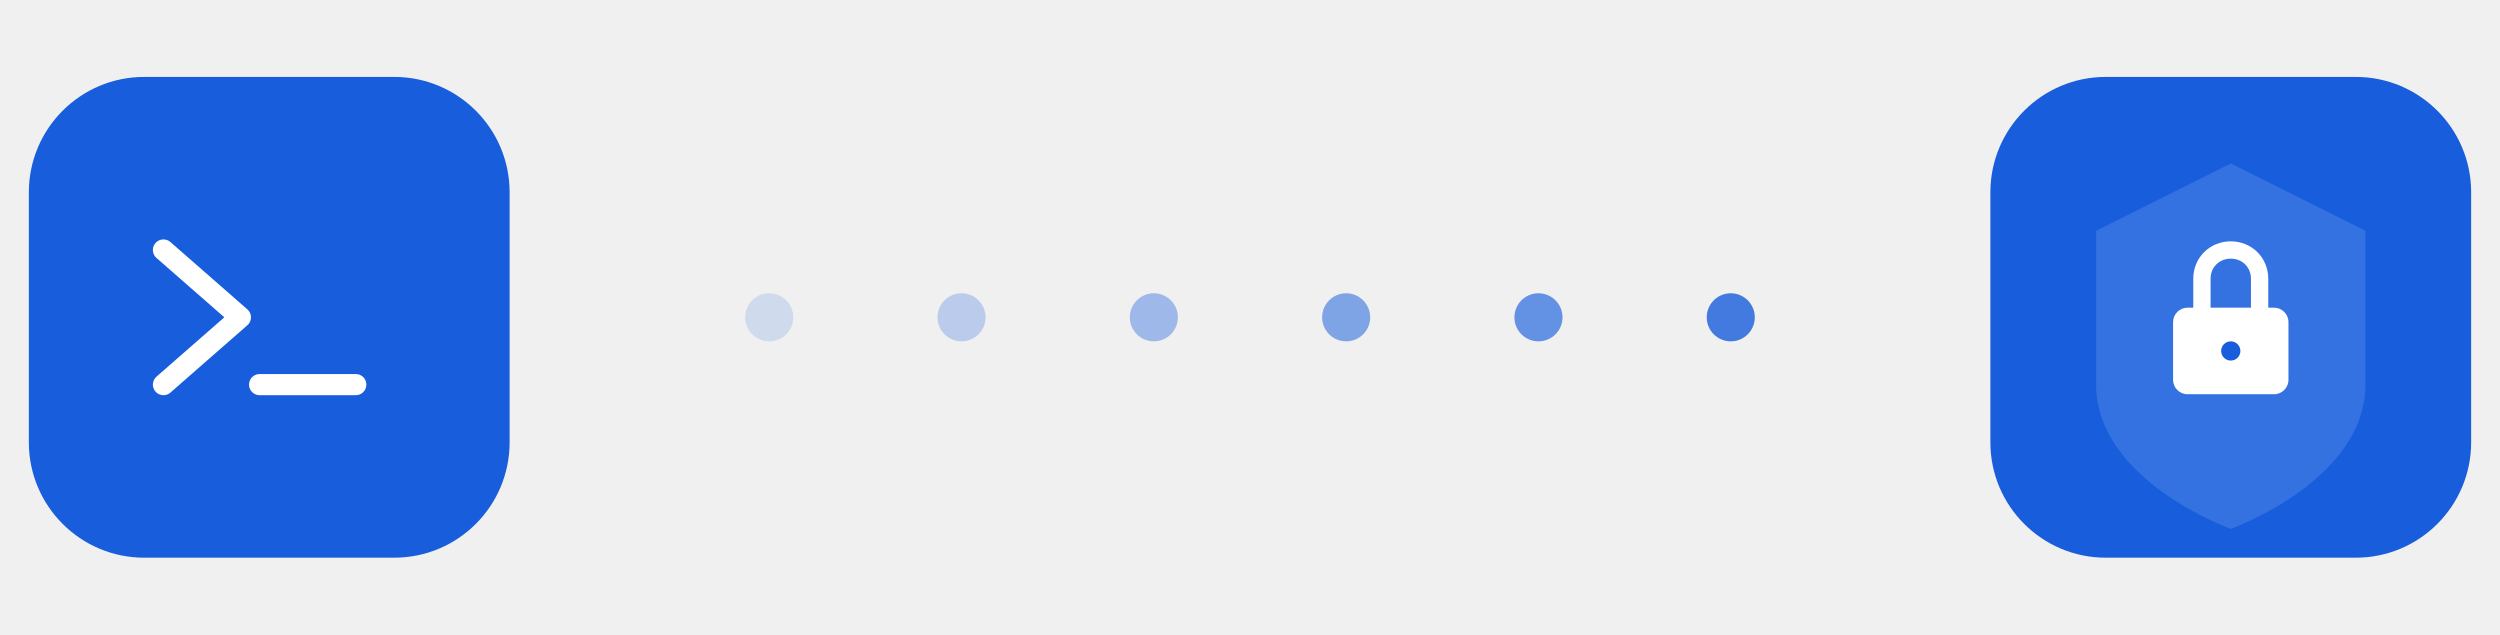
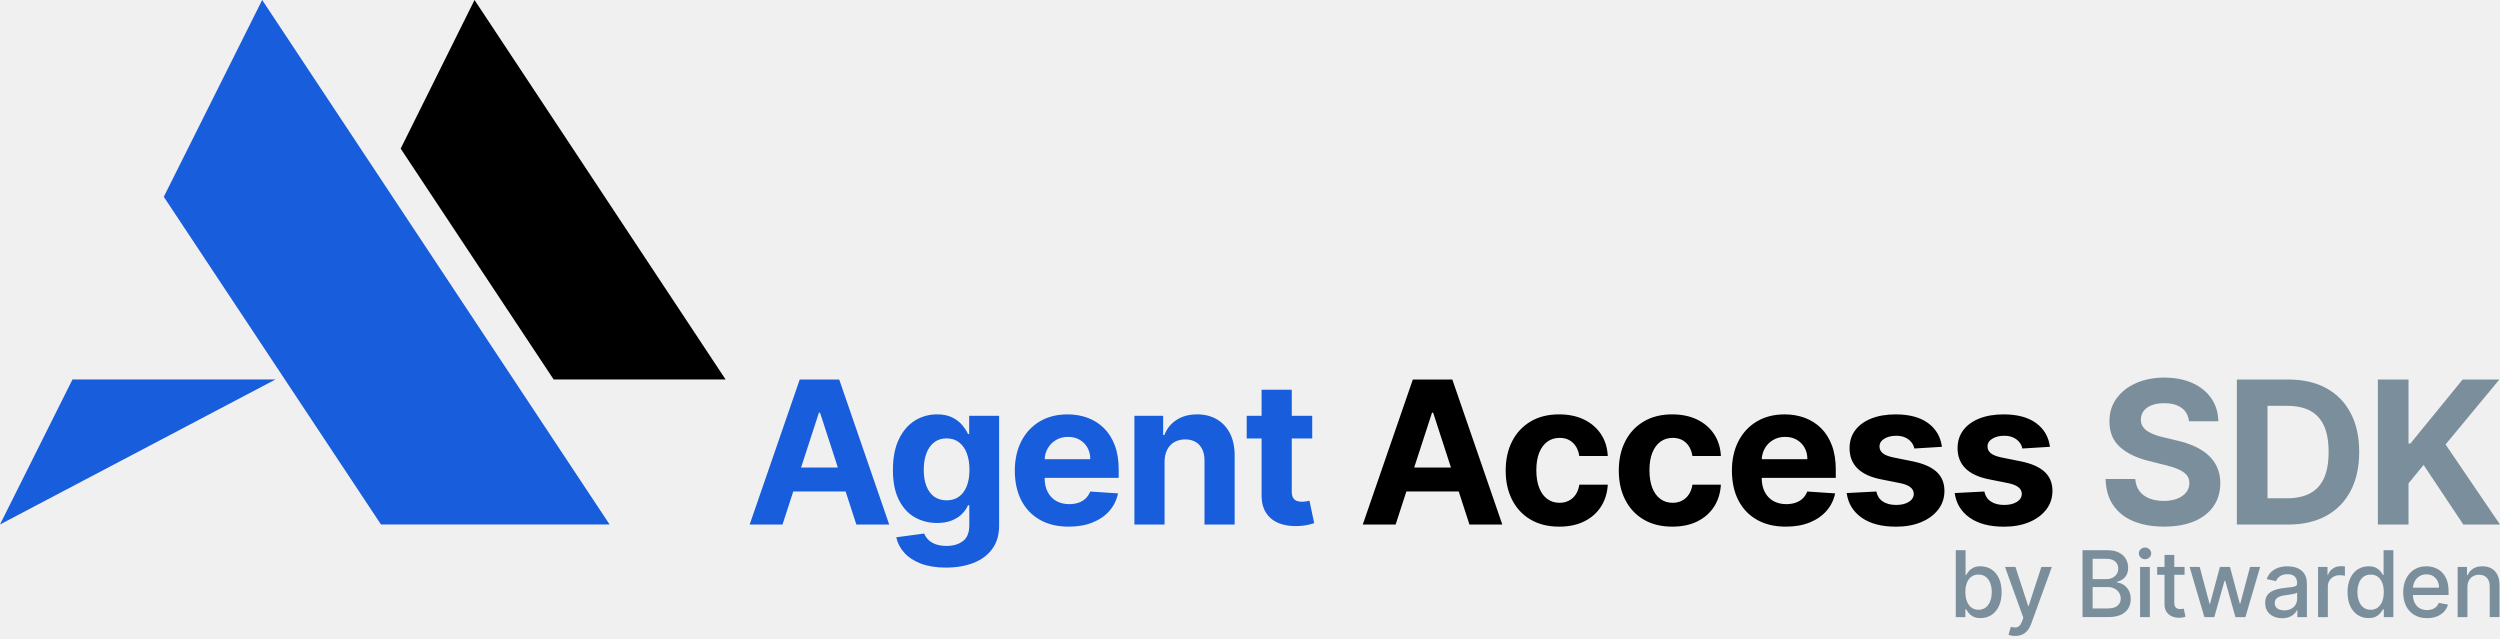
- <svg xmlns="http://www.w3.org/2000/svg" viewBox="0 0 260 66" fill="none">
-   <rect x="3" y="8" width="50" height="50" rx="12" fill="#175DDC" />
-   <path d="M17 26L25 33L17 40" stroke="white" stroke-width="2.2" stroke-linecap="round" stroke-linejoin="round" />
-   <line x1="27" y1="40" x2="37" y2="40" stroke="white" stroke-width="2.2" stroke-linecap="round" />
-   <circle cx="80" cy="33" r="2.5" fill="#175DDC" opacity="0.15" />
-   <circle cx="100" cy="33" r="2.5" fill="#175DDC" opacity="0.25" />
-   <circle cx="120" cy="33" r="2.5" fill="#175DDC" opacity="0.38" />
-   <circle cx="140" cy="33" r="2.5" fill="#175DDC" opacity="0.52" />
-   <circle cx="160" cy="33" r="2.5" fill="#175DDC" opacity="0.65" />
-   <circle cx="180" cy="33" r="2.5" fill="#175DDC" opacity="0.8" />
-   <rect x="207" y="8" width="50" height="50" rx="12" fill="#175DDC" />
-   <path d="M232 17L218 24V40C218 50 232 55 232 55C232 55 246 50 246 40V24L232 17Z" fill="white" opacity="0.13" />
-   <rect x="226" y="32" width="12" height="9" rx="1.5" fill="white" />
-   <path d="M229 32V29C229 27.3 230.3 26 232 26C233.7 26 235 27.3 235 29V32" stroke="white" stroke-width="1.8" fill="none" stroke-linecap="round" />
-   <circle cx="232" cy="36.5" r="1" fill="#175DDC" />
+ <svg xmlns="http://www.w3.org/2000/svg" width="1042" height="266" viewBox="0 0 1042 266" fill="none">
+   <g clip-path="url(#clip0_1_87)">
+     <path d="M333.323 158.193L312.458 218.625H326.15L330.63 204.842H352.451L356.926 218.625H370.618L349.787 158.193H333.323ZM333.881 194.873L341.322 172.004H341.794L349.218 194.873H333.881ZM403.957 180.914H403.484C402.915 179.696 402.101 178.449 401.047 177.179C399.994 175.91 398.611 174.851 396.903 173.991C395.195 173.132 393.066 172.71 390.527 172.71C387.202 172.71 384.15 173.564 381.366 175.278C378.583 176.991 376.357 179.565 374.683 183.009C373.009 186.453 372.172 190.74 372.172 195.875C372.172 201.01 372.992 205.035 374.637 208.315C376.277 211.588 378.491 214.019 381.275 215.602C384.059 217.184 387.151 217.976 390.555 217.976C392.958 217.976 395.018 217.623 396.755 216.911C398.485 216.205 399.903 215.289 401.002 214.167C402.101 213.046 402.932 211.856 403.478 210.598H404.008V218.892C404.008 222.001 403.12 224.221 401.338 225.548C399.556 226.874 397.301 227.54 394.563 227.54C392.736 227.54 391.187 227.301 389.917 226.817C388.648 226.333 387.629 225.701 386.866 224.916C386.103 224.13 385.54 223.282 385.187 222.377L373.561 223.942C374.074 226.322 375.184 228.468 376.897 230.375C378.611 232.282 380.917 233.791 383.814 234.907C386.718 236.017 390.202 236.575 394.273 236.575C398.599 236.575 402.431 235.92 405.767 234.611C409.103 233.301 411.71 231.349 413.601 228.753C415.491 226.157 416.436 222.929 416.436 219.075V173.308H403.957V180.92V180.914ZM402.937 202.65C402.18 204.546 401.099 206.003 399.692 207.017C398.286 208.03 396.567 208.537 394.546 208.537C392.525 208.537 390.743 208.019 389.337 206.988C387.931 205.958 386.86 204.489 386.12 202.593C385.38 200.697 385.016 198.437 385.016 195.818C385.016 193.2 385.38 190.968 386.109 189.004C386.838 187.034 387.908 185.497 389.325 184.387C390.743 183.277 392.485 182.719 394.546 182.719C396.607 182.719 398.292 183.26 399.71 184.341C401.127 185.423 402.209 186.943 402.955 188.901C403.7 190.86 404.076 193.165 404.076 195.818C404.076 198.471 403.695 200.754 402.937 202.65ZM460.113 178.437C458.177 176.53 455.911 175.096 453.327 174.145C450.742 173.189 447.952 172.716 444.964 172.716C440.517 172.716 436.646 173.701 433.35 175.665C430.054 177.635 427.503 180.379 425.693 183.897C423.882 187.421 422.977 191.509 422.977 196.171C422.977 200.834 423.882 205.087 425.693 208.577C427.503 212.066 430.082 214.765 433.441 216.661C436.794 218.562 440.802 219.507 445.465 219.507C449.199 219.507 452.501 218.932 455.365 217.782C458.228 216.632 460.568 215.021 462.39 212.943C464.212 210.865 465.413 208.434 466.005 205.639L454.38 204.87C453.947 206.009 453.315 206.977 452.49 207.762C451.664 208.548 450.668 209.14 449.512 209.533C448.351 209.926 447.07 210.125 445.675 210.125C443.569 210.125 441.753 209.681 440.216 208.799C438.678 207.91 437.494 206.652 436.657 205.024C435.821 203.39 435.405 201.455 435.405 199.211V199.183H466.273V195.733C466.273 191.879 465.732 188.509 464.65 185.628C463.569 182.747 462.06 180.35 460.119 178.443L460.113 178.437ZM435.416 191.389C435.49 189.761 435.906 188.269 436.669 186.92C437.494 185.457 438.639 184.284 440.107 183.408C441.571 182.531 443.261 182.092 445.169 182.092C447.076 182.092 448.607 182.491 449.991 183.288C451.38 184.085 452.467 185.184 453.253 186.579C454.038 187.973 454.431 189.579 454.431 191.389H435.416ZM507.189 174.777C504.849 173.399 502.105 172.71 498.957 172.71C495.592 172.71 492.728 173.485 490.371 175.027C488.009 176.57 486.329 178.66 485.327 181.295H484.798V173.297H472.82V218.619H485.39V192.414C485.407 190.467 485.777 188.799 486.494 187.41C487.212 186.021 488.214 184.967 489.506 184.239C490.793 183.51 492.284 183.146 493.975 183.146C496.491 183.146 498.473 183.926 499.907 185.491C501.342 187.057 502.054 189.226 502.031 191.998V218.613H514.601V189.755C514.601 186.237 513.952 183.203 512.654 180.652C511.356 178.107 509.534 176.143 507.194 174.765L507.189 174.777ZM545.776 208.713C545.463 208.77 545.008 208.855 544.421 208.964C543.829 209.072 543.243 209.129 542.651 209.129C541.802 209.129 541.062 209.004 540.425 208.747C539.787 208.491 539.286 208.047 538.933 207.404C538.58 206.766 538.404 205.867 538.404 204.705V182.753H546.932V173.308H538.404V162.451H525.833V173.308H519.634V182.753H525.833V206.362C525.811 209.334 526.431 211.793 527.695 213.74C528.953 215.687 530.718 217.122 532.99 218.05C535.261 218.972 537.914 219.376 540.943 219.262C542.577 219.205 543.96 219.04 545.104 218.773C546.243 218.505 547.131 218.278 547.763 218.078L545.788 208.725L545.776 208.713Z" fill="#175DDC" />
+     <path d="M588.867 158.193L568.002 218.625H581.694L586.174 204.842H607.996L612.47 218.625H626.162L605.331 158.193H588.867ZM589.425 194.873L596.866 172.004H597.338L604.762 194.873H589.425ZM644.938 184.085C646.384 183.032 648.08 182.508 650.028 182.508C652.327 182.508 654.195 183.203 655.618 184.586C657.041 185.975 657.924 187.797 658.26 190.063H670.124C669.947 186.561 668.991 183.51 667.26 180.914C665.53 178.318 663.178 176.303 660.207 174.862C657.235 173.428 653.774 172.71 649.817 172.71C645.234 172.71 641.277 173.701 637.952 175.676C634.628 177.652 632.066 180.396 630.267 183.909C628.468 187.421 627.568 191.497 627.568 196.137C627.568 200.777 628.457 204.774 630.238 208.292C632.02 211.816 634.577 214.56 637.913 216.541C641.249 218.517 645.234 219.507 649.879 219.507C653.91 219.507 657.406 218.767 660.355 217.293C663.304 215.818 665.621 213.769 667.306 211.138C668.985 208.514 669.925 205.468 670.124 202.007H658.26C658.021 203.601 657.525 204.961 656.768 206.094C656.011 207.227 655.054 208.087 653.904 208.679C652.754 209.271 651.462 209.567 650.022 209.567C648.075 209.567 646.373 209.038 644.915 207.973C643.458 206.908 642.33 205.366 641.539 203.339C640.742 201.312 640.344 198.853 640.344 195.961C640.344 193.069 640.748 190.678 641.551 188.674C642.359 186.67 643.486 185.138 644.932 184.085H644.938ZM692.082 184.085C693.528 183.032 695.225 182.508 697.172 182.508C699.472 182.508 701.339 183.203 702.762 184.586C704.186 185.975 705.068 187.797 705.404 190.063H717.268C717.092 186.561 716.135 183.51 714.405 180.914C712.674 178.318 710.323 176.303 707.351 174.862C704.379 173.428 700.918 172.71 696.961 172.71C692.378 172.71 688.421 173.701 685.097 175.676C681.772 177.652 679.21 180.396 677.411 183.909C675.612 187.421 674.713 191.497 674.713 196.137C674.713 200.777 675.601 204.774 677.383 208.292C679.165 211.816 681.721 214.56 685.057 216.541C688.393 218.517 692.378 219.507 697.024 219.507C701.054 219.507 704.55 218.767 707.499 217.293C710.448 215.818 712.765 213.769 714.45 211.138C716.13 208.514 717.069 205.468 717.268 202.007H705.404C705.165 203.601 704.669 204.961 703.912 206.094C703.155 207.227 702.199 208.087 701.049 208.679C699.899 209.271 698.606 209.567 697.166 209.567C695.219 209.567 693.517 209.038 692.059 207.973C690.602 206.908 689.475 205.366 688.683 203.339C687.886 201.312 687.488 198.853 687.488 195.961C687.488 193.069 687.892 190.678 688.695 188.674C689.503 186.67 690.63 185.138 692.076 184.085H692.082ZM758.998 178.437C757.063 176.53 754.797 175.096 752.212 174.145C749.628 173.189 746.838 172.716 743.849 172.716C739.403 172.716 735.531 173.701 732.235 175.665C728.939 177.635 726.388 180.379 724.578 183.897C722.768 187.421 721.862 191.509 721.862 196.171C721.862 200.834 722.768 205.087 724.578 208.577C726.388 212.066 728.967 214.765 732.326 216.661C735.679 218.562 739.687 219.507 744.35 219.507C748.09 219.507 751.387 218.932 754.25 217.782C757.114 216.632 759.454 215.021 761.275 212.943C763.097 210.865 764.299 208.434 764.891 205.639L753.265 204.87C752.833 206.009 752.201 206.977 751.375 207.762C750.55 208.548 749.553 209.14 748.392 209.533C747.231 209.926 745.95 210.125 744.555 210.125C742.449 210.125 740.632 209.681 739.095 208.799C737.558 207.91 736.374 206.652 735.537 205.024C734.7 203.396 734.285 201.455 734.285 199.211V199.183H765.152V195.733C765.152 191.879 764.612 188.509 763.53 185.628C762.448 182.747 760.94 180.35 758.998 178.443V178.437ZM734.302 191.389C734.376 189.761 734.791 188.269 735.554 186.92C736.38 185.457 737.524 184.284 738.993 183.408C740.456 182.531 742.147 182.092 744.054 182.092C745.961 182.092 747.493 182.491 748.876 183.288C750.265 184.085 751.347 185.184 752.138 186.579C752.924 187.973 753.317 189.579 753.317 191.389H734.302ZM797.335 192.306L789.132 190.655C787.025 190.205 785.539 189.602 784.674 188.856C783.809 188.11 783.376 187.193 783.376 186.112C783.376 184.757 784.042 183.669 785.38 182.85C786.718 182.036 788.363 181.626 790.31 181.626C791.767 181.626 793.02 181.865 794.073 182.349C795.126 182.833 795.975 183.47 796.624 184.267C797.273 185.064 797.694 185.952 797.893 186.937L809.399 186.231C808.847 182.058 806.922 178.768 803.632 176.348C800.336 173.929 795.827 172.716 790.105 172.716C786.228 172.716 782.852 173.285 779.971 174.43C777.091 175.568 774.853 177.196 773.271 179.297C771.688 181.404 770.897 183.909 770.897 186.823C770.897 190.205 771.973 192.989 774.13 195.175C776.282 197.361 779.573 198.893 784.002 199.781L791.853 201.346C793.823 201.739 795.274 202.303 796.219 203.043C797.164 203.783 797.648 204.722 797.665 205.861C797.648 207.216 796.96 208.326 795.616 209.18C794.272 210.034 792.491 210.461 790.287 210.461C788.084 210.461 786.205 209.983 784.771 209.032C783.336 208.076 782.431 206.686 782.055 204.859L769.69 205.508C770.299 209.835 772.377 213.256 775.929 215.761C779.482 218.272 784.253 219.524 790.259 219.524C794.193 219.524 797.671 218.898 800.689 217.651C803.706 216.404 806.091 214.657 807.828 212.414C809.57 210.171 810.441 207.563 810.441 204.591C810.441 201.324 809.359 198.688 807.196 196.684C805.032 194.68 801.747 193.222 797.341 192.317L797.335 192.306ZM852.211 196.672C850.047 194.668 846.762 193.211 842.356 192.306L834.152 190.655C832.046 190.205 830.56 189.602 829.695 188.856C828.829 188.11 828.397 187.193 828.397 186.112C828.397 184.757 829.063 183.669 830.401 182.85C831.738 182.036 833.384 181.626 835.331 181.626C836.788 181.626 838.041 181.865 839.094 182.349C840.147 182.833 840.995 183.47 841.644 184.267C842.293 185.064 842.715 185.952 842.914 186.937L854.42 186.231C853.867 182.058 851.943 178.768 848.653 176.348C845.356 173.929 840.847 172.716 835.126 172.716C831.249 172.716 827.873 173.285 824.992 174.43C822.111 175.568 819.874 177.196 818.291 179.297C816.709 181.404 815.917 183.909 815.917 186.823C815.917 190.205 816.993 192.989 819.151 195.175C821.303 197.361 824.594 198.893 829.023 199.781L836.874 201.346C838.843 201.739 840.295 202.303 841.24 203.043C842.185 203.783 842.669 204.722 842.686 205.861C842.669 207.216 841.98 208.326 840.637 209.18C839.293 210.034 837.511 210.461 835.308 210.461C833.105 210.461 831.226 209.983 829.791 209.032C828.357 208.076 827.452 206.686 827.076 204.859L814.711 205.508C815.32 209.835 817.398 213.256 820.95 215.761C824.503 218.272 829.273 219.524 835.279 219.524C839.213 219.524 842.692 218.898 845.709 217.651C848.727 216.404 851.112 214.657 852.848 212.414C854.59 210.171 855.461 207.563 855.461 204.591C855.461 201.324 854.38 198.688 852.216 196.684L852.211 196.672Z" fill="black" />
+     <path d="M912.358 175.574C912.124 173.194 911.111 171.344 909.318 170.029C907.524 168.714 905.099 168.053 902.031 168.053C899.947 168.053 898.182 168.344 896.748 168.924C895.313 169.505 894.214 170.308 893.457 171.327C892.7 172.352 892.318 173.513 892.318 174.811C892.278 175.893 892.512 176.838 893.013 177.646C893.514 178.455 894.208 179.143 895.091 179.724C895.973 180.305 896.998 180.806 898.159 181.227C899.321 181.648 900.556 182.007 901.877 182.303L907.308 183.601C909.944 184.193 912.364 184.979 914.567 185.964C916.77 186.949 918.677 188.156 920.294 189.596C921.905 191.03 923.163 192.721 924.057 194.674C924.951 196.627 925.412 198.853 925.429 201.375C925.412 205.075 924.473 208.275 922.611 210.979C920.749 213.683 918.074 215.778 914.584 217.264C911.094 218.75 906.887 219.49 901.968 219.49C897.049 219.49 892.842 218.744 889.233 217.247C885.623 215.755 882.811 213.535 880.796 210.592C878.78 207.649 877.721 204.005 877.625 199.661H889.99C890.127 201.688 890.713 203.373 891.743 204.722C892.774 206.072 894.163 207.085 895.905 207.762C897.647 208.44 899.617 208.781 901.82 208.781C904.023 208.781 905.868 208.468 907.473 207.836C909.079 207.204 910.32 206.333 911.208 205.212C912.096 204.09 912.534 202.804 912.534 201.346C912.534 199.991 912.136 198.847 911.339 197.925C910.542 197.003 909.38 196.211 907.855 195.562C906.329 194.913 904.467 194.321 902.264 193.792L895.683 192.141C890.588 190.9 886.563 188.964 883.614 186.328C880.665 183.692 879.196 180.14 879.219 175.676C879.196 172.016 880.175 168.822 882.156 166.084C884.132 163.351 886.853 161.216 890.314 159.679C893.776 158.142 897.71 157.379 902.116 157.379C906.522 157.379 910.519 158.147 913.878 159.679C917.231 161.216 919.844 163.345 921.712 166.084C923.579 168.816 924.547 171.987 924.604 175.585H912.358V175.574ZM953.752 218.625H932.329V158.193H953.929C960.009 158.193 965.241 159.4 969.624 161.808C974.014 164.216 977.39 167.678 979.758 172.181C982.126 176.684 983.316 182.075 983.316 188.349C983.316 194.623 982.132 200.054 979.758 204.58C977.39 209.106 973.997 212.579 969.579 214.998C965.161 217.418 959.884 218.63 953.746 218.63L953.752 218.625ZM945.104 207.683H953.217C956.991 207.683 960.174 207.011 962.764 205.662C965.349 204.312 967.296 202.217 968.605 199.377C969.915 196.536 970.569 192.858 970.569 188.355C970.569 183.852 969.915 180.242 968.605 177.407C967.296 174.572 965.355 172.488 962.776 171.15C960.197 169.812 957.02 169.146 953.245 169.146H945.099V207.683H945.104ZM991.099 218.625V158.193H1003.87V184.842H1004.67L1026.42 158.193H1041.73L1019.31 185.252L1042 218.625H1026.71L1010.16 193.78L1003.87 201.454V218.63H991.099V218.625Z" fill="#7B8E9B" />
+     <path d="M815.177 257.212V229.328H819.248V239.689H819.493C819.732 239.251 820.068 238.75 820.512 238.18C820.956 237.611 821.576 237.104 822.362 236.677C823.153 236.245 824.195 236.028 825.493 236.028C827.178 236.028 828.687 236.455 830.013 237.309C831.34 238.163 832.382 239.393 833.139 240.998C833.896 242.604 834.277 244.539 834.277 246.8C834.277 249.06 833.902 250.995 833.15 252.607C832.399 254.218 831.363 255.459 830.048 256.324C828.732 257.189 827.229 257.622 825.539 257.622C824.269 257.622 823.233 257.406 822.43 256.984C821.627 256.558 820.996 256.057 820.546 255.487C820.09 254.918 819.743 254.406 819.498 253.961H819.157V257.218H815.183L815.177 257.212ZM819.168 246.754C819.168 248.223 819.379 249.515 819.806 250.62C820.233 251.73 820.848 252.589 821.656 253.216C822.464 253.842 823.455 254.149 824.622 254.149C825.789 254.149 826.854 253.825 827.673 253.176C828.488 252.527 829.108 251.644 829.529 250.529C829.951 249.413 830.161 248.155 830.161 246.76C830.161 245.365 829.956 244.141 829.541 243.042C829.125 241.943 828.51 241.078 827.691 240.44C826.871 239.803 825.846 239.49 824.622 239.49C823.398 239.49 822.447 239.791 821.633 240.401C820.819 241.01 820.204 241.858 819.789 242.945C819.373 244.033 819.162 245.302 819.162 246.76L819.168 246.754Z" fill="#7B8E9B" />
+     <path d="M839.913 265.052C839.304 265.052 838.752 265.006 838.251 264.909C837.75 264.812 837.38 264.71 837.135 264.602L838.115 261.266C838.86 261.465 839.521 261.55 840.101 261.528C840.682 261.505 841.194 261.283 841.644 260.873C842.094 260.463 842.492 259.797 842.834 258.875L843.335 257.485L835.684 236.302H840.039L845.333 252.533H845.55L850.844 236.302H855.216L846.597 260.002C846.199 261.089 845.692 262.017 845.071 262.774C844.457 263.532 843.716 264.101 842.868 264.482C842.014 264.864 841.024 265.052 839.902 265.052H839.913Z" fill="#7B8E9B" />
+     <path d="M885.031 243.697C884.149 243.15 883.244 242.849 882.316 242.803V242.53C883.17 242.314 883.95 241.966 884.661 241.488C885.373 241.01 885.942 240.378 886.369 239.581C886.796 238.79 887.007 237.81 887.007 236.649C887.007 235.271 886.682 234.03 886.039 232.926C885.396 231.821 884.422 230.944 883.124 230.295C881.826 229.646 880.186 229.322 878.211 229.322H867.998V257.207H878.683C880.841 257.207 882.617 256.876 884.006 256.222C885.396 255.561 886.42 254.667 887.092 253.54C887.758 252.413 888.094 251.132 888.094 249.709C888.094 248.286 887.804 247.039 887.223 246.031C886.642 245.023 885.908 244.243 885.025 243.697H885.031ZM872.21 232.909H877.955C879.623 232.909 880.864 233.301 881.672 234.081C882.481 234.861 882.885 235.829 882.885 236.979C882.885 237.879 882.663 238.659 882.213 239.313C881.763 239.974 881.16 240.48 880.403 240.845C879.646 241.209 878.792 241.391 877.852 241.391H872.216V232.909H872.21ZM882.612 252.436C881.741 253.216 880.295 253.609 878.285 253.609H872.21V244.676H878.433C879.56 244.676 880.534 244.892 881.353 245.331C882.173 245.769 882.805 246.35 883.255 247.084C883.705 247.819 883.921 248.627 883.921 249.51C883.921 250.682 883.488 251.656 882.612 252.436Z" fill="#7B8E9B" />
+     <path d="M896.059 236.302H891.988V257.212H896.059V236.302Z" fill="#7B8E9B" />
+     <path d="M894.043 228.212C893.337 228.212 892.728 228.451 892.227 228.923C891.726 229.396 891.47 229.977 891.47 230.648C891.47 231.32 891.72 231.878 892.227 232.356C892.734 232.835 893.337 233.074 894.043 233.074C894.749 233.074 895.358 232.835 895.859 232.356C896.36 231.878 896.617 231.309 896.617 230.648C896.617 229.988 896.366 229.402 895.859 228.923C895.353 228.445 894.749 228.212 894.043 228.212Z" fill="#7B8E9B" />
+     <path d="M909.602 253.796C909.358 253.842 909.073 253.865 908.743 253.865C908.299 253.865 907.889 253.796 907.513 253.654C907.137 253.512 906.83 253.244 906.596 252.851C906.357 252.459 906.243 251.866 906.243 251.075V239.569H910.53V236.302H906.243V231.292H902.173V236.302H899.11V239.569H902.173V251.918C902.173 253.182 902.458 254.229 903.033 255.06C903.602 255.897 904.353 256.512 905.281 256.91C906.209 257.309 907.206 257.503 908.276 257.48C908.931 257.468 909.471 257.417 909.91 257.32C910.342 257.224 910.678 257.133 910.917 257.041L910.183 253.677C910.046 253.705 909.859 253.739 909.614 253.785L909.602 253.796Z" fill="#7B8E9B" />
+     <path d="M933.747 251.587H933.542L929.46 236.302H925.253L921.142 251.656H920.937L916.838 236.302H912.631L918.785 257.212H922.924L927.171 242.114H927.484L931.731 257.212H935.887L942.024 236.302H937.817L933.747 251.587Z" fill="#7B8E9B" />
+     <path d="M958.705 237.389C957.885 236.871 957.003 236.518 956.063 236.319C955.124 236.125 954.236 236.028 953.399 236.028C952.135 236.028 950.934 236.205 949.79 236.564C948.645 236.922 947.638 237.492 946.761 238.277C945.884 239.063 945.218 240.093 944.768 241.363L948.594 242.234C948.896 241.499 949.437 240.828 950.222 240.224C951.008 239.621 952.084 239.319 953.456 239.319C954.828 239.319 955.762 239.643 956.434 240.298C957.105 240.953 957.436 241.875 957.436 243.059V243.156C957.436 243.646 957.259 243.999 956.906 244.221C956.553 244.437 955.984 244.596 955.204 244.693C954.424 244.79 953.405 244.91 952.152 245.052C951.162 245.171 950.194 245.342 949.238 245.57C948.281 245.798 947.421 246.134 946.653 246.578C945.884 247.022 945.269 247.625 944.814 248.388C944.359 249.151 944.131 250.119 944.131 251.303C944.131 252.675 944.444 253.831 945.065 254.776C945.685 255.721 946.533 256.438 947.604 256.933C948.674 257.429 949.875 257.673 951.196 257.673C952.346 257.673 953.337 257.503 954.162 257.172C954.988 256.837 955.665 256.415 956.189 255.909C956.712 255.402 957.111 254.884 957.373 254.354H957.538V257.212H961.512V243.327C961.512 241.801 961.25 240.56 960.72 239.604C960.197 238.647 959.519 237.907 958.699 237.389H958.705ZM957.447 249.669C957.447 250.494 957.236 251.269 956.815 251.992C956.394 252.715 955.779 253.295 954.976 253.739C954.173 254.184 953.206 254.406 952.084 254.406C950.963 254.406 949.983 254.149 949.238 253.637C948.492 253.125 948.122 252.362 948.122 251.354C948.122 250.625 948.315 250.045 948.702 249.606C949.09 249.168 949.608 248.826 950.257 248.593C950.906 248.36 951.623 248.189 952.414 248.092C952.75 248.046 953.166 247.989 953.667 247.921C954.168 247.853 954.68 247.779 955.204 247.688C955.728 247.602 956.2 247.5 956.61 247.375C957.026 247.255 957.305 247.118 957.447 246.97V249.669Z" fill="#7B8E9B" />
+     <path d="M975.63 235.989C974.406 235.989 973.308 236.313 972.34 236.962C971.372 237.611 970.7 238.499 970.319 239.626H970.102V236.302H966.168V257.212H970.239V244.443C970.239 243.538 970.455 242.723 970.894 242.012C971.332 241.3 971.924 240.742 972.67 240.338C973.421 239.934 974.275 239.735 975.238 239.735C975.653 239.735 976.074 239.763 976.49 239.826C976.906 239.888 977.196 239.94 977.361 239.979V236.085C977.162 236.057 976.889 236.034 976.536 236.017C976.188 236 975.886 235.989 975.63 235.989Z" fill="#7B8E9B" />
+     <path d="M993.49 239.689H993.245C993 239.251 992.658 238.75 992.214 238.18C991.776 237.611 991.156 237.104 990.364 236.677C989.567 236.245 988.525 236.028 987.227 236.028C985.548 236.028 984.045 236.455 982.718 237.309C981.392 238.163 980.35 239.393 979.593 240.998C978.836 242.604 978.454 244.539 978.454 246.8C978.454 249.06 978.83 250.995 979.576 252.607C980.322 254.218 981.358 255.459 982.679 256.324C983.999 257.189 985.502 257.622 987.193 257.622C988.463 257.622 989.499 257.406 990.296 256.984C991.093 256.558 991.725 256.057 992.18 255.487C992.636 254.918 992.989 254.406 993.233 253.961H993.575V257.218H997.549V229.333H993.478V239.695L993.49 239.689ZM992.926 250.625C992.505 251.736 991.884 252.595 991.076 253.221C990.262 253.842 989.271 254.155 988.098 254.155C986.926 254.155 985.878 253.831 985.058 253.182C984.238 252.533 983.618 251.65 983.202 250.534C982.787 249.418 982.576 248.16 982.576 246.765C982.576 245.371 982.781 244.147 983.197 243.048C983.612 241.949 984.227 241.084 985.041 240.446C985.855 239.809 986.88 239.495 988.104 239.495C989.328 239.495 990.29 239.797 991.099 240.406C991.907 241.015 992.522 241.864 992.937 242.951C993.353 244.038 993.564 245.308 993.564 246.765C993.564 248.223 993.353 249.527 992.932 250.631L992.926 250.625Z" fill="#7B8E9B" />
+     <path d="M1017.73 238.454C1016.85 237.617 1015.86 237.008 1014.75 236.615C1013.64 236.222 1012.5 236.028 1011.31 236.028C1009.37 236.028 1007.68 236.484 1006.23 237.406C1004.78 238.323 1003.66 239.598 1002.85 241.232C1002.05 242.866 1001.65 244.756 1001.65 246.896C1001.65 249.037 1002.05 250.956 1002.85 252.567C1003.66 254.178 1004.8 255.425 1006.29 256.313C1007.77 257.195 1009.54 257.639 1011.6 257.639C1013.13 257.639 1014.49 257.406 1015.68 256.939C1016.87 256.472 1017.87 255.812 1018.66 254.963C1019.46 254.115 1020.01 253.125 1020.32 251.992L1016.47 251.297C1016.22 251.952 1015.87 252.498 1015.4 252.942C1014.94 253.387 1014.39 253.722 1013.76 253.944C1013.12 254.166 1012.42 254.28 1011.64 254.28C1010.45 254.28 1009.42 254.024 1008.52 253.512C1007.64 252.999 1006.94 252.254 1006.45 251.274C1005.99 250.363 1005.75 249.265 1005.72 247.995H1020.57V246.549C1020.57 244.653 1020.32 243.037 1019.81 241.71C1019.3 240.384 1018.61 239.296 1017.72 238.465L1017.73 238.454ZM1005.73 244.932C1005.78 244.033 1005.99 243.19 1006.4 242.405C1006.86 241.511 1007.51 240.782 1008.35 240.224C1009.2 239.666 1010.2 239.387 1011.34 239.387C1012.4 239.387 1013.31 239.626 1014.1 240.11C1014.88 240.594 1015.49 241.249 1015.93 242.08C1016.37 242.911 1016.59 243.862 1016.59 244.932H1005.73Z" fill="#7B8E9B" />
+     <path d="M1040.91 239.569C1040.32 238.397 1039.49 237.514 1038.42 236.922C1037.35 236.33 1036.1 236.028 1034.67 236.028C1033.1 236.028 1031.8 236.364 1030.77 237.036C1029.74 237.708 1028.99 238.596 1028.51 239.706H1028.25V236.302H1024.35V257.212H1028.42V244.796C1028.42 243.686 1028.63 242.74 1029.05 241.955C1029.47 241.169 1030.04 240.571 1030.78 240.167C1031.51 239.757 1032.34 239.552 1033.29 239.552C1034.67 239.552 1035.75 239.979 1036.54 240.839C1037.33 241.699 1037.72 242.883 1037.72 244.397V257.207H1041.8V243.908C1041.8 242.183 1041.5 240.737 1040.91 239.564V239.569Z" fill="#7B8E9B" />
+     <path fill-rule="evenodd" clip-rule="evenodd" d="M230.762 158.164H302.426L197.782 0L167 61.94L230.762 158.164Z" fill="black" />
+     <path fill-rule="evenodd" clip-rule="evenodd" d="M68.271 82.025L109.273 0L254.075 218.596H158.785L68.271 82.025ZM114.812 158.164H30.207L0 218.596L114.812 158.164Z" fill="#175DDC" />
+   </g>
+   <defs>
+     <clipPath id="clip0_1_87">
+       <rect width="1042" height="265.052" fill="white" />
+     </clipPath>
+   </defs>
</svg>
